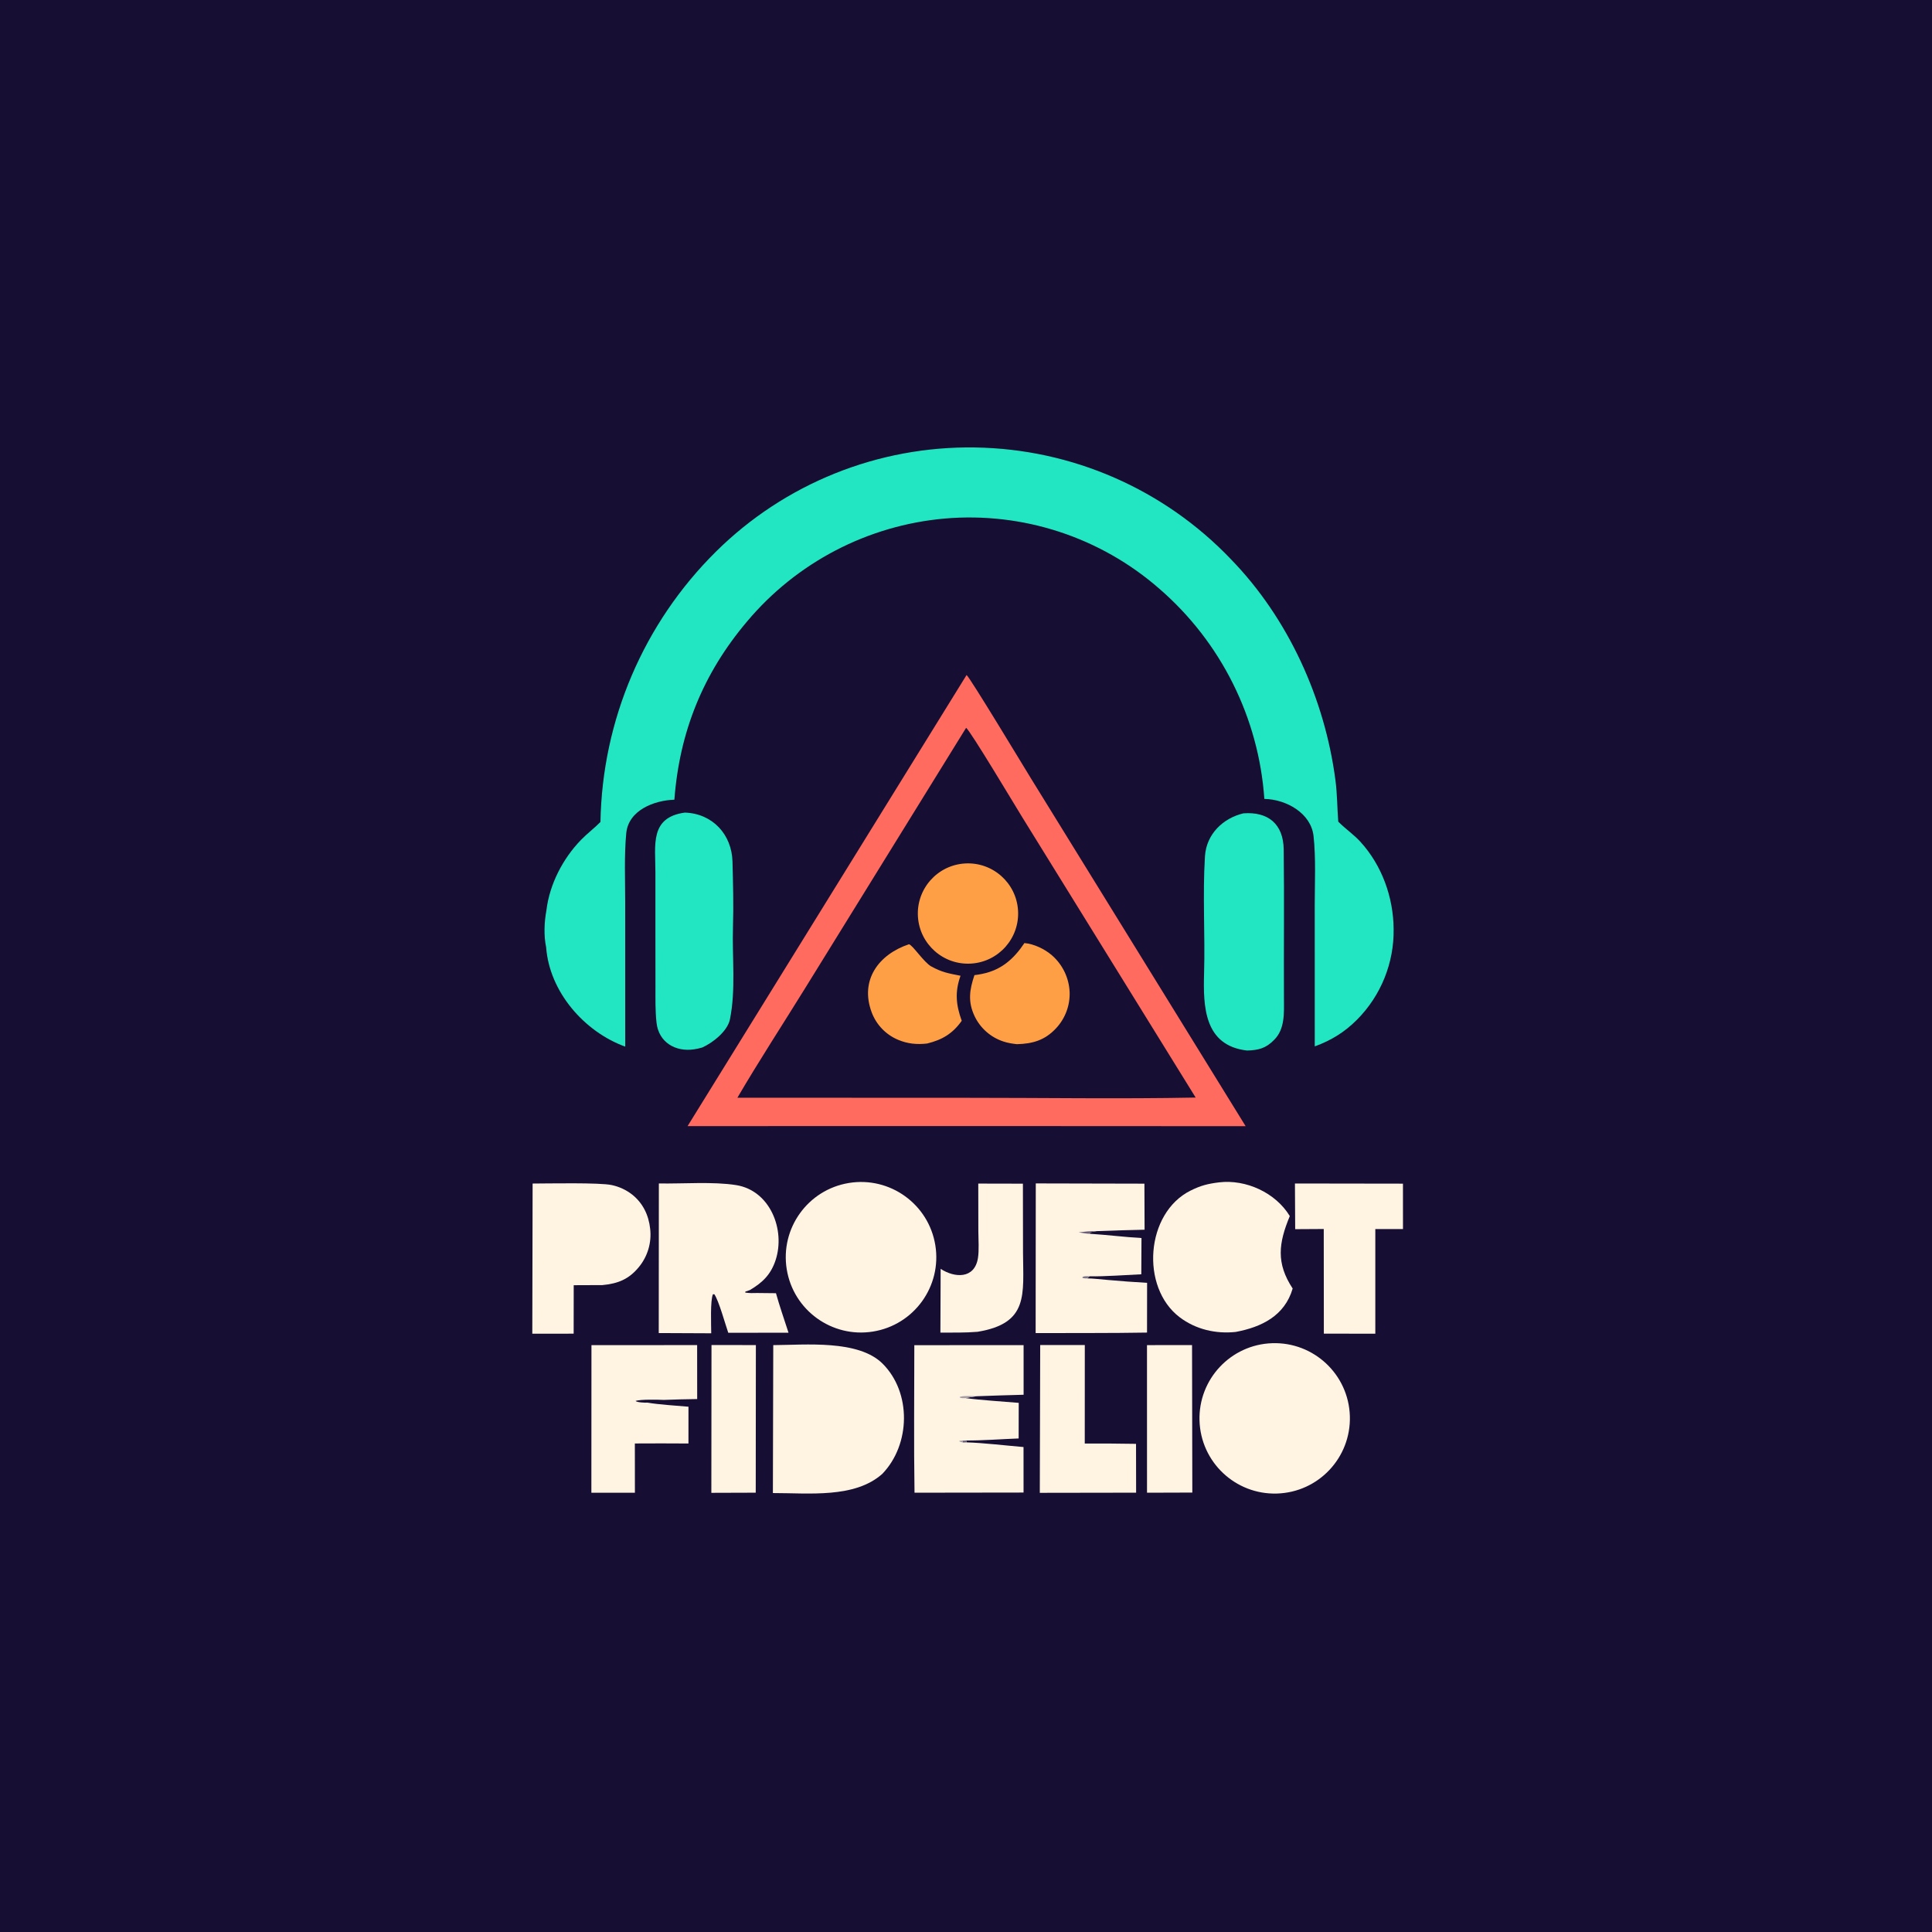
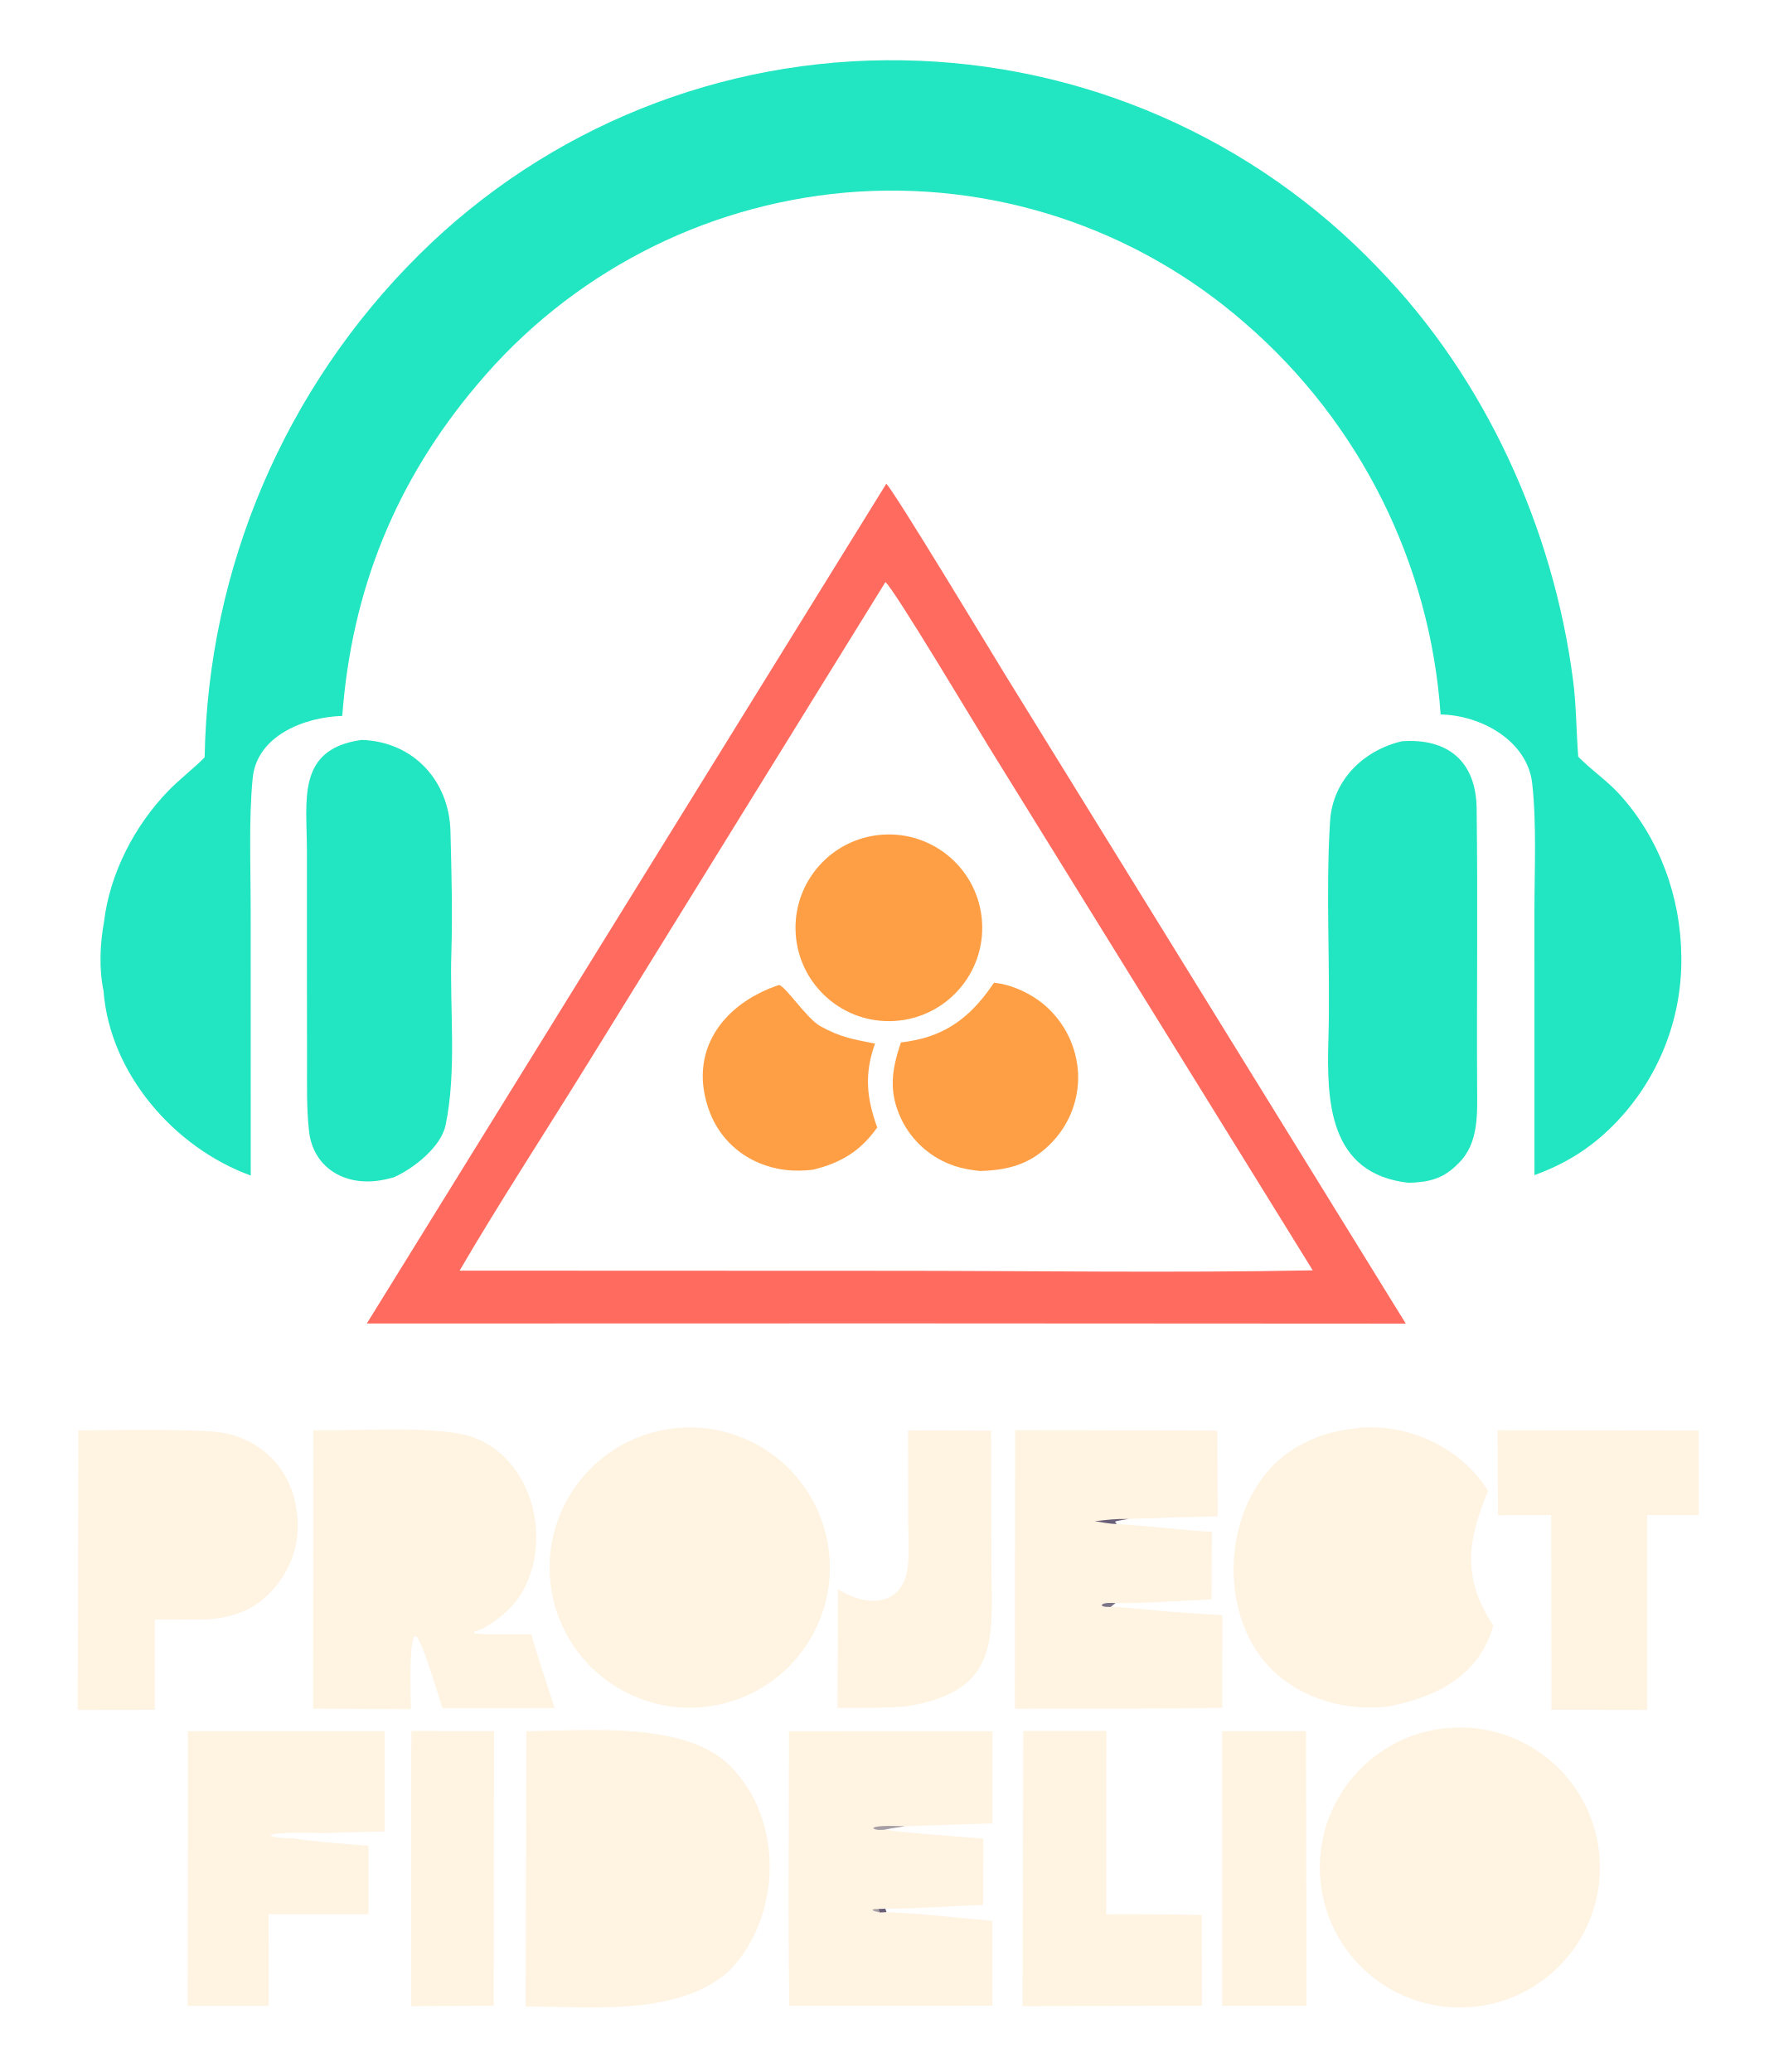
- <svg xmlns="http://www.w3.org/2000/svg" height="2048" preserveAspectRatio="none" style="display: block;" version="1.1" viewBox="0 0 2048 2048" width="2048">
-   <path d="M 0 0 L 2048 0 L 2048 2048 L 0 2048 L 0 0 z" fill="rgb(22,14,51)" transform="translate(0,0)" />
-   <path d="M 1024.61 715.523 C 1028.18 718.059 1085.35 812.963 1092.58 824.671 L 1320.44 1193.81 L 1026.5 1193.66 L 728.854 1193.73 L 1024.61 715.523 z" fill="rgb(255,107,94)" transform="translate(0,0)" />
-   <path d="M 1024.13 771.505 C 1028.83 774.961 1075.85 853.734 1083.7 866.418 L 1267.45 1163.46 C 1188.17 1165.02 1104.2 1163.68 1024.5 1163.72 L 781.682 1163.63 C 803.856 1125.62 830.627 1084.52 853.979 1046.73 L 1024.13 771.505 z" fill="rgb(22,14,51)" transform="translate(0,0)" />
+ <svg xmlns="http://www.w3.org/2000/svg" viewBox="520 440 1010 1180" version="1.1" style="display:block">
+   <path d="M 1024.61 715.523 C 1028.18 718.059 1085.35 812.963 1092.58 824.671 L 1320.44 1193.81 L 1026.5 1193.66 L 728.854 1193.73 L 1024.61 715.523 z M 1024.13 771.505 C 1028.83 774.961 1075.85 853.734 1083.7 866.418 L 1267.45 1163.46 C 1188.17 1165.02 1104.2 1163.68 1024.5 1163.72 L 781.682 1163.63 C 803.856 1125.62 830.627 1084.52 853.979 1046.73 L 1024.13 771.505 z" fill="rgb(255,107,94)" fill-rule="evenodd" />
  <path d="M 1022.85 915.316 C 1052.12 913.519 1077.32 935.766 1079.16 965.034 C 1081.01 994.302 1058.8 1019.54 1029.54 1021.43 C 1000.2 1023.32 974.899 1001.06 973.05 971.721 C 971.201 942.385 993.511 917.117 1022.85 915.316 z" fill="rgb(255,159,69)" transform="translate(0,0)" />
  <path d="M 1085.93 999.68 C 1096.07 1000.56 1107.47 1006.04 1115.08 1012.65 C 1126.39 1022.5 1133.18 1036.56 1133.85 1051.55 C 1134.37 1065.74 1129.23 1079.55 1119.55 1089.93 C 1107.64 1102.77 1094.69 1106.42 1077.99 1106.88 C 1073.32 1106.4 1068.08 1105.54 1063.65 1104.04 C 1050.37 1099.69 1039.41 1090.14 1033.29 1077.57 C 1025.72 1061.83 1027.74 1049.18 1032.94 1033.68 C 1035.65 1033.37 1038.35 1032.93 1041.03 1032.37 C 1061.5 1028.24 1074.63 1016.55 1085.93 999.68 z" fill="rgb(255,159,69)" transform="translate(0,0)" />
  <path d="M 963.532 1000.95 C 967.308 1001.59 979.425 1020.22 987.138 1024.44 C 998.795 1030.82 1005.21 1031.73 1018.21 1034.35 C 1012.04 1051.55 1013.4 1065.29 1019.48 1082.08 C 1009.77 1095.77 998.777 1102.25 982.784 1106.18 C 972.034 1107.41 962.164 1106.5 952.142 1102.28 C 939.175 1096.89 929.013 1086.39 924.069 1073.25 C 911.175 1038.95 931.434 1011.66 963.532 1000.95 z" fill="rgb(255,159,69)" transform="translate(0,0)" />
  <path d="M 636.522 871.308 C 638.353 763.522 682.247 660.723 758.831 584.855 C 831.847 512.497 930.964 472.655 1033.75 474.346 C 1136.34 475.883 1234.02 518.574 1304.84 592.829 C 1365.81 655.544 1404.4 740.991 1415.63 827.071 C 1417.6 842.199 1417.44 856.011 1418.61 870.948 L 1419.56 871.896 C 1426.92 879.142 1435.18 884.769 1442 892.229 C 1464.89 917.274 1477.04 951.075 1477.31 984.753 C 1477.86 1020.7 1463.88 1055.35 1438.55 1080.86 C 1425.45 1094.06 1411.13 1102.89 1393.7 1109.22 L 1393.68 958.876 C 1393.69 935.493 1394.97 909.331 1392.41 886.207 C 1389.72 861.938 1363.4 847.295 1340.26 846.893 C 1334.3 760.862 1294.33 680.746 1229.16 624.258 C 1166.54 569.422 1084.27 542.49 1001.34 549.683 C 919.77 556.918 844.402 596.219 791.777 658.961 C 745.265 713.969 720.25 775.983 714.876 847.708 C 693.642 848.382 666.211 858.705 663.856 883.271 C 661.598 906.832 662.719 932.648 662.732 956.581 L 662.774 1109.47 C 619.276 1093.7 582.492 1051.33 578.959 1004.37 C 576.3 991.789 576.92 977.409 579.25 964.833 C 582.512 937.416 596.709 910.052 615.878 890.332 C 622.509 883.509 630.206 877.763 636.522 871.308 z" fill="rgb(33,230,193)" transform="translate(0,0)" />
  <path d="M 899.756 1254.02 C 943.303 1246.84 984.402 1276.39 991.478 1319.95 C 998.555 1363.51 968.92 1404.54 925.342 1411.52 C 881.903 1418.48 841.031 1388.96 833.977 1345.53 C 826.923 1302.11 856.349 1261.17 899.756 1254.02 z" fill="rgb(255,243,226)" transform="translate(0,0)" />
  <path d="M 1348.63 1423.84 C 1392.7 1422.41 1429.57 1457.02 1430.91 1501.1 C 1432.25 1545.18 1397.56 1581.97 1353.49 1583.22 C 1309.53 1584.47 1272.87 1549.91 1271.53 1505.96 C 1270.19 1462.01 1304.68 1425.27 1348.63 1423.84 z" fill="rgb(255,243,226)" transform="translate(0,0)" />
  <path d="M 1318.09 862.165 C 1344.33 860.224 1360.43 873.56 1360.77 900.379 C 1361.46 953.239 1360.77 1006.18 1361.04 1059.05 C 1361.12 1073.91 1362.11 1090.88 1350.72 1102.21 C 1341.86 1111.42 1333.92 1113.2 1321.99 1113.61 C 1276.43 1108.45 1275.36 1067 1276.37 1031.82 C 1277.56 990.722 1274.71 948.699 1277.32 907.593 C 1278.8 884.375 1296.22 867.349 1318.09 862.165 z" fill="rgb(33,230,193)" transform="translate(0,0)" />
  <path d="M 819.685 1425.88 C 853.741 1425.72 909.936 1419.93 935.628 1445.57 C 966.246 1476.12 965.433 1531.09 935.251 1562.39 C 905.937 1588.48 857.37 1582.64 819.294 1582.7 L 819.685 1425.88 z" fill="rgb(255,243,226)" transform="translate(0,0)" />
  <path d="M 725.913 861.38 C 755.404 862.337 775.728 884.651 776.475 913.296 C 777.063 935.857 777.699 959.914 776.993 982.499 C 775.986 1014.74 780.174 1049.42 773.712 1080.81 C 771.001 1093.28 755.557 1105.43 744.33 1110.43 C 741.556 1111.25 738.728 1111.88 735.865 1112.32 C 715.879 1115.35 698.191 1104.76 695.936 1084.07 C 694.519 1071.06 694.835 1058.86 694.817 1045.83 L 694.761 986.759 L 694.761 924.707 C 694.775 895.795 688.533 866.552 725.913 861.38 z" fill="rgb(33,230,193)" transform="translate(0,0)" />
  <path d="M 1292.19 1253.36 C 1320.81 1249.92 1352.18 1264.29 1367.24 1289.09 C 1355.31 1317.85 1352.55 1338.94 1370.28 1365.89 C 1361.85 1394.78 1337.37 1406.76 1309.9 1411.91 C 1288.81 1414.17 1267.5 1409.23 1250.48 1396.32 C 1208.71 1364.64 1214.31 1285.9 1261.99 1262.11 C 1272.85 1256.7 1280.18 1254.85 1292.19 1253.36 z" fill="rgb(255,243,226)" transform="translate(0,0)" />
  <path d="M 698.415 1254.52 C 723.813 1254.96 756.074 1252.38 780.371 1256.26 C 816.432 1262.03 832.759 1303.69 822.154 1335.84 C 817.152 1351.01 808.32 1359.64 794.816 1367.55 L 790.089 1369.19 L 790.001 1370.18 C 795.143 1370.87 797.369 1370.81 802.591 1370.64 L 822.553 1370.85 C 826.307 1384.32 831.508 1399.3 835.858 1412.73 L 771.991 1412.8 C 768.641 1403.19 762.192 1379.41 757.268 1372.01 L 755.763 1371.93 C 752.791 1378.41 753.872 1404.51 753.936 1413.34 L 698.293 1413.09 L 698.415 1254.52 z" fill="rgb(255,243,226)" transform="translate(0,0)" />
  <path d="M 1097.97 1254.47 L 1213.13 1254.73 L 1213.31 1303.55 C 1196.36 1303.9 1179.42 1304.41 1162.48 1305.06 C 1160.97 1305.39 1155.85 1305.98 1154.85 1306.6 C 1155.16 1307.02 1155.49 1307.46 1155.83 1307.89 C 1173.86 1309.02 1192.31 1311.38 1210.03 1312.37 L 1209.83 1350.8 C 1194.34 1351.47 1169.99 1353.31 1155.18 1352.92 L 1152.42 1355.14 C 1157.08 1355.03 1169.34 1356.38 1174.5 1356.82 C 1188.3 1358.07 1202.13 1359.08 1215.97 1359.85 L 1215.9 1412.59 C 1176.96 1413.27 1136.88 1412.97 1097.82 1413.14 L 1097.97 1254.47 z" fill="rgb(255,243,226)" transform="translate(0,0)" />
  <path d="M 1143.39 1306.33 C 1151.01 1305.48 1154.72 1304.92 1162.48 1305.06 C 1160.97 1305.39 1155.85 1305.98 1154.85 1306.6 C 1155.16 1307.02 1155.49 1307.46 1155.83 1307.89 C 1151.74 1307.87 1147.5 1306.95 1143.39 1306.33 z" fill="rgb(106,95,121)" transform="translate(0,0)" />
  <path d="M 1152.42 1355.14 C 1151.43 1355.1 1147.89 1355.35 1147.31 1354.23 C 1147.86 1352.35 1153.86 1352.91 1155.18 1352.92 L 1152.42 1355.14 z" fill="rgb(124,117,137)" transform="translate(0,0)" />
  <path d="M 969.215 1425.94 L 1085.05 1425.9 L 1085.07 1478.49 C 1068.52 1478.84 1051.73 1479.53 1035.16 1480.07 C 1031.15 1480.76 1027.56 1481.12 1023.55 1482.03 C 1041.05 1484.38 1062.05 1485.54 1079.9 1487.09 L 1079.81 1524.83 C 1063.09 1525.41 1040.24 1527.15 1024.09 1526.98 L 1024.77 1528.97 C 1041.06 1529.39 1067.71 1532.47 1084.98 1533.92 L 1085.01 1582.17 L 969.426 1582.33 C 968.601 1530.8 969.231 1477.61 969.215 1425.94 z" fill="rgb(255,243,226)" transform="translate(0,0)" />
  <path d="M 1023.55 1482.03 C 1022.25 1482.18 1017.99 1482.39 1017.19 1481.06 C 1018.83 1479.28 1032.64 1479.93 1035.16 1480.07 C 1031.15 1480.76 1027.56 1481.12 1023.55 1482.03 z" fill="rgb(165,158,165)" transform="translate(0,0)" />
  <path d="M 1019.98 1527.16 L 1024.09 1526.98 L 1024.77 1528.97 L 1020.94 1529.16 L 1019.98 1527.16 z" fill="rgb(106,95,121)" transform="translate(0,0)" />
  <path d="M 1020.94 1529.16 C 1020.37 1529.01 1017 1528.31 1016.67 1527.6 C 1017.96 1527.12 1018.46 1527.22 1019.98 1527.16 L 1020.94 1529.16 z" fill="rgb(165,158,165)" transform="translate(0,0)" />
  <path d="M 564.594 1254.61 C 581.17 1254.58 635.798 1253.42 648.531 1256.24 C 656.372 1257.91 663.733 1261.33 670.065 1266.25 C 681.555 1275.36 687.66 1288.16 689.2 1302.55 C 690.888 1317.1 686.595 1331.71 677.305 1343.04 C 666.546 1356.22 654.885 1360.68 638.631 1362.25 L 608.162 1362.37 L 608.102 1413.74 L 564.258 1413.8 L 564.594 1254.61 z" fill="rgb(255,243,226)" transform="translate(0,0)" />
  <path d="M 626.97 1425.9 L 738.993 1425.86 L 739.047 1483.05 C 727.261 1483.2 715.477 1483.51 703.699 1483.96 C 697.733 1483.71 678.744 1483.18 673.726 1485.09 C 675.333 1486.69 683.917 1487.01 686.479 1486.87 C 697.985 1488.88 717.608 1490.1 729.807 1491.18 L 729.792 1530.17 C 710.853 1530.03 691.912 1530.02 672.973 1530.14 L 673.027 1582.36 L 626.879 1582.38 L 626.97 1425.9 z" fill="rgb(255,243,226)" transform="translate(0,0)" />
  <path d="M 1372.69 1254.55 L 1487.19 1254.72 L 1487.22 1302.88 L 1457.89 1302.85 L 1457.89 1384.5 L 1457.89 1413.79 L 1403.33 1413.71 L 1403.23 1302.79 L 1372.95 1302.97 L 1372.69 1254.55 z" fill="rgb(255,243,226)" transform="translate(0,0)" />
  <path d="M 1102.66 1425.78 L 1149.94 1425.78 L 1149.89 1530.22 C 1168.01 1530.12 1186.13 1530.23 1204.24 1530.54 L 1204.33 1582.3 L 1102.23 1582.46 L 1102.66 1425.78 z" fill="rgb(255,243,226)" transform="translate(0,0)" />
  <path d="M 1037.01 1254.64 L 1084.33 1254.74 L 1084.44 1327.7 C 1084.64 1372.21 1090.75 1402.82 1036.24 1411.76 C 1023.44 1412.85 1009.77 1412.59 996.863 1412.63 L 997.124 1345.05 C 1011.97 1354.72 1033.07 1356 1036.67 1333.58 C 1037.98 1325.43 1037.13 1313.87 1037.09 1305.42 L 1037.01 1254.64 z" fill="rgb(255,243,226)" transform="translate(0,0)" />
  <path d="M 1215.86 1425.88 L 1263.62 1425.83 L 1263.91 1582.19 L 1215.88 1582.34 L 1215.86 1425.88 z" fill="rgb(255,243,226)" transform="translate(0,0)" />
  <path d="M 754.212 1425.79 L 801.257 1425.83 L 801.114 1582.31 L 754.058 1582.46 L 754.212 1425.79 z" fill="rgb(255,243,226)" transform="translate(0,0)" />
</svg>
